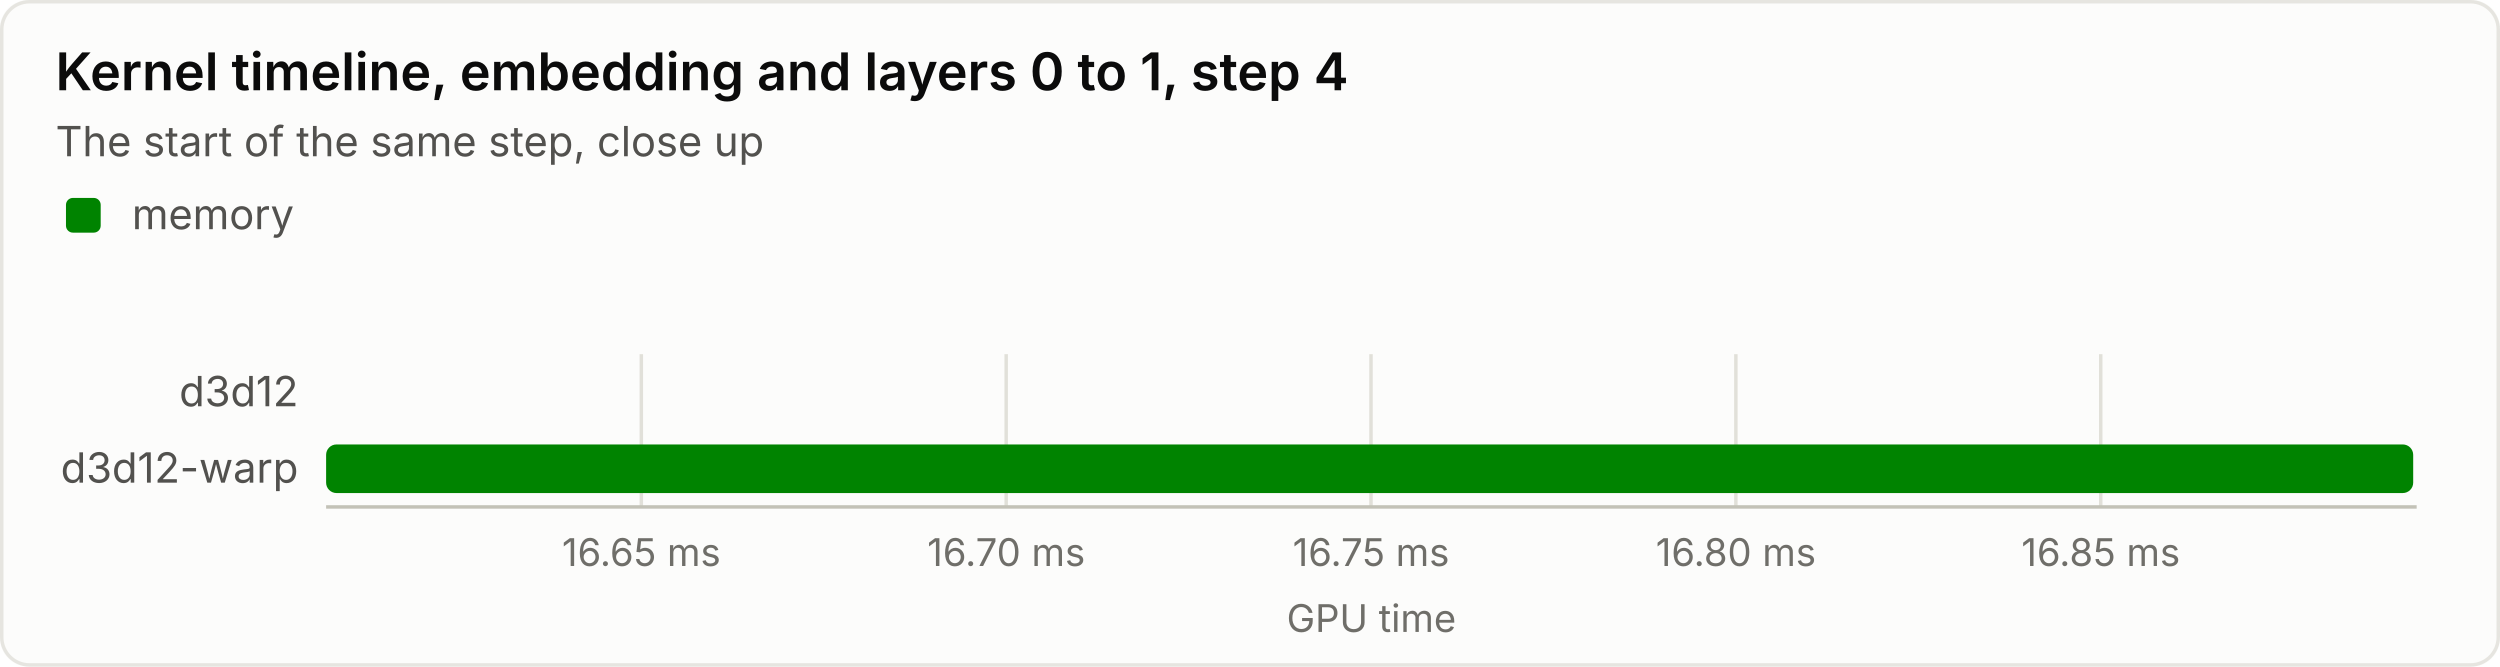
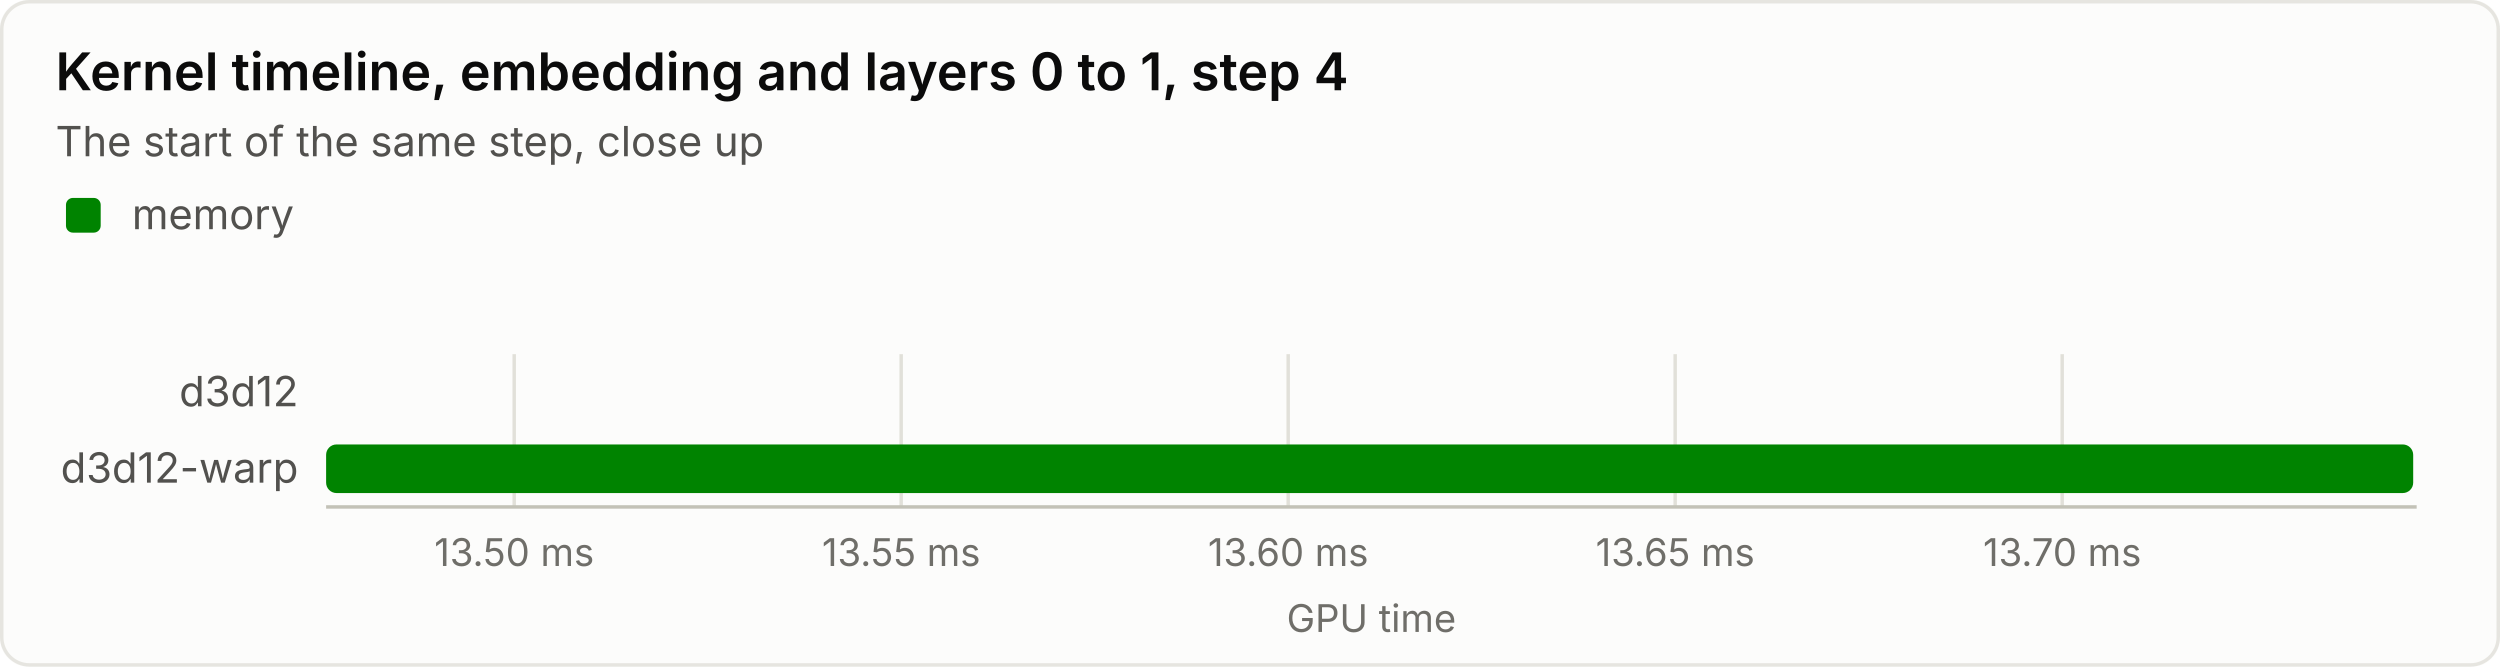
<svg xmlns="http://www.w3.org/2000/svg" width="720" height="192" viewBox="0 0 720 192" role="img" aria-labelledby="kernels-timeline_zoom-title kernels-timeline_zoom-desc">
  <style>text{font-family:system-ui,-apple-system,'Segoe UI',sans-serif}.line{fill:none;stroke-width:2;stroke-linejoin:round;stroke-linecap:round}.bg{fill:#fcfcfb}.frame{fill:none;stroke:#e6e5e0}.t1{fill:#0b0b0b}.t2{fill:#52514e}.t3{fill:#6f6e69}.grid{stroke:#e1e0d9}.axis{stroke:#c3c2b7}.ref{stroke:#52514e}.band{fill:#f0efec}.ring{stroke:#fcfcfb}.gap{stroke:#fcfcfb}.qx{fill:#f0efec}.qz{fill:#fcfcfb;stroke:#52514e}.emph{stroke:#52514e}.fn{fill:#a3a29c}.sn{stroke:#a3a29c}.f0{fill:#2a78d6}.s0{stroke:#2a78d6}.f1{fill:#eb6834}.s1{stroke:#eb6834}.f2{fill:#1baf7a}.s2{stroke:#1baf7a}.f3{fill:#eda100}.s3{stroke:#eda100}.f4{fill:#e87ba4}.s4{stroke:#e87ba4}.f5{fill:#008300}.s5{stroke:#008300}.f6{fill:#6250d6}.s6{stroke:#6250d6}.f7{fill:#e34948}.s7{stroke:#e34948}.q0{fill:#cde2fb}.q1{fill:#b7d3f6}.q2{fill:#9ec5f4}.q3{fill:#86b6ef}.q4{fill:#6da7ec}.q5{fill:#5598e7}.q6{fill:#3987e5}.q7{fill:#2a78d6}.q8{fill:#256abf}.q9{fill:#1c5cab}.q10{fill:#184f95}.q11{fill:#104281}.q12{fill:#0d366b}.fgood{fill:#0ca30c}.sgood{stroke:#0ca30c}.fwarn{fill:#fab219}.swarn{stroke:#fab219}.fserious{fill:#ec835a}.sserious{stroke:#ec835a}.fcrit{fill:#d03b3b}.scrit{stroke:#d03b3b}@media (prefers-color-scheme:dark){.bg{fill:#1a1a19}.frame{fill:none;stroke:#2c2c2a}.t1{fill:#f0efec}.t2{fill:#c3c2b7}.t3{fill:#898781}.grid{stroke:#2c2c2a}.axis{stroke:#383835}.ref{stroke:#c3c2b7}.band{fill:#242423}.ring{stroke:#1a1a19}.gap{stroke:#1a1a19}.qx{fill:#242423}.qz{fill:#1a1a19;stroke:#c3c2b7}.emph{stroke:#c3c2b7}.fn{fill:#6f6e69}.sn{stroke:#6f6e69}.f0{fill:#3987e5}.s0{stroke:#3987e5}.f1{fill:#d95926}.s1{stroke:#d95926}.f2{fill:#199e70}.s2{stroke:#199e70}.f3{fill:#c98500}.s3{stroke:#c98500}.f4{fill:#d55181}.s4{stroke:#d55181}.f5{fill:#008300}.s5{stroke:#008300}.f6{fill:#9085e9}.s6{stroke:#9085e9}.f7{fill:#e66767}.s7{stroke:#e66767}.q0{fill:#0d366b}.q1{fill:#104281}.q2{fill:#184f95}.q3{fill:#1c5cab}.q4{fill:#256abf}.q5{fill:#2a78d6}.q6{fill:#3987e5}.q7{fill:#5598e7}.q8{fill:#6da7ec}.q9{fill:#86b6ef}.q10{fill:#9ec5f4}.q11{fill:#b7d3f6}.q12{fill:#cde2fb}}</style>
  <rect class="bg" x="0" y="0" width="720" height="192" rx="8" />
  <rect class="frame" x="0.5" y="0.5" width="719" height="191" rx="8" />
  <text class="t1" x="16" y="26" font-size="15" font-weight="600">Kernel timeline, embedding and layers 0 to 1, step 4</text>
  <text class="t2" x="16" y="45" font-size="12">The start of the same step, close up</text>
  <rect class="f5" x="19" y="57" width="10" height="10" rx="2" />
  <text class="t2" x="38" y="66" font-size="12">memory</text>
-   <line class="grid" x1="184.7" y1="102" x2="184.7" y2="146" stroke-width="1" />
-   <line class="grid" x1="289.78" y1="102" x2="289.78" y2="146" stroke-width="1" />
-   <line class="grid" x1="394.85" y1="102" x2="394.85" y2="146" stroke-width="1" />
-   <line class="grid" x1="499.93" y1="102" x2="499.93" y2="146" stroke-width="1" />
-   <line class="grid" x1="605.01" y1="102" x2="605.01" y2="146" stroke-width="1" />
+   <line class="grid" x1="148.09" y1="102" x2="148.09" y2="146" stroke-width="1" />
+   <line class="grid" x1="259.54" y1="102" x2="259.54" y2="146" stroke-width="1" />
+   <line class="grid" x1="371" y1="102" x2="371" y2="146" stroke-width="1" />
+   <line class="grid" x1="482.45" y1="102" x2="482.45" y2="146" stroke-width="1" />
+   <line class="grid" x1="593.91" y1="102" x2="593.91" y2="146" stroke-width="1" />
  <text class="t2" x="85.92" y="117" font-size="12" text-anchor="end">d3d12</text>
  <text class="t2" x="85.92" y="139" font-size="12" text-anchor="end">d3d12-warp</text>
  <rect class="f5" x="93.92" y="128" width="601.08" height="14" rx="3" />
-   <text class="t3" x="184.7" y="163" font-size="11" text-anchor="middle">16.65 ms</text>
-   <text class="t3" x="289.78" y="163" font-size="11" text-anchor="middle">16.70 ms</text>
-   <text class="t3" x="394.85" y="163" font-size="11" text-anchor="middle">16.75 ms</text>
-   <text class="t3" x="499.93" y="163" font-size="11" text-anchor="middle">16.80 ms</text>
-   <text class="t3" x="605.01" y="163" font-size="11" text-anchor="middle">16.85 ms</text>
+   <text class="t3" x="148.09" y="163" font-size="11" text-anchor="middle">13.50 ms</text>
+   <text class="t3" x="259.54" y="163" font-size="11" text-anchor="middle">13.55 ms</text>
+   <text class="t3" x="371" y="163" font-size="11" text-anchor="middle">13.60 ms</text>
+   <text class="t3" x="482.45" y="163" font-size="11" text-anchor="middle">13.65 ms</text>
+   <text class="t3" x="593.91" y="163" font-size="11" text-anchor="middle">13.70 ms</text>
  <line class="axis" x1="93.92" y1="146" x2="696" y2="146" stroke-width="1" />
  <text class="t3" x="394.96" y="182" font-size="11" text-anchor="middle">GPU time</text>
</svg>
